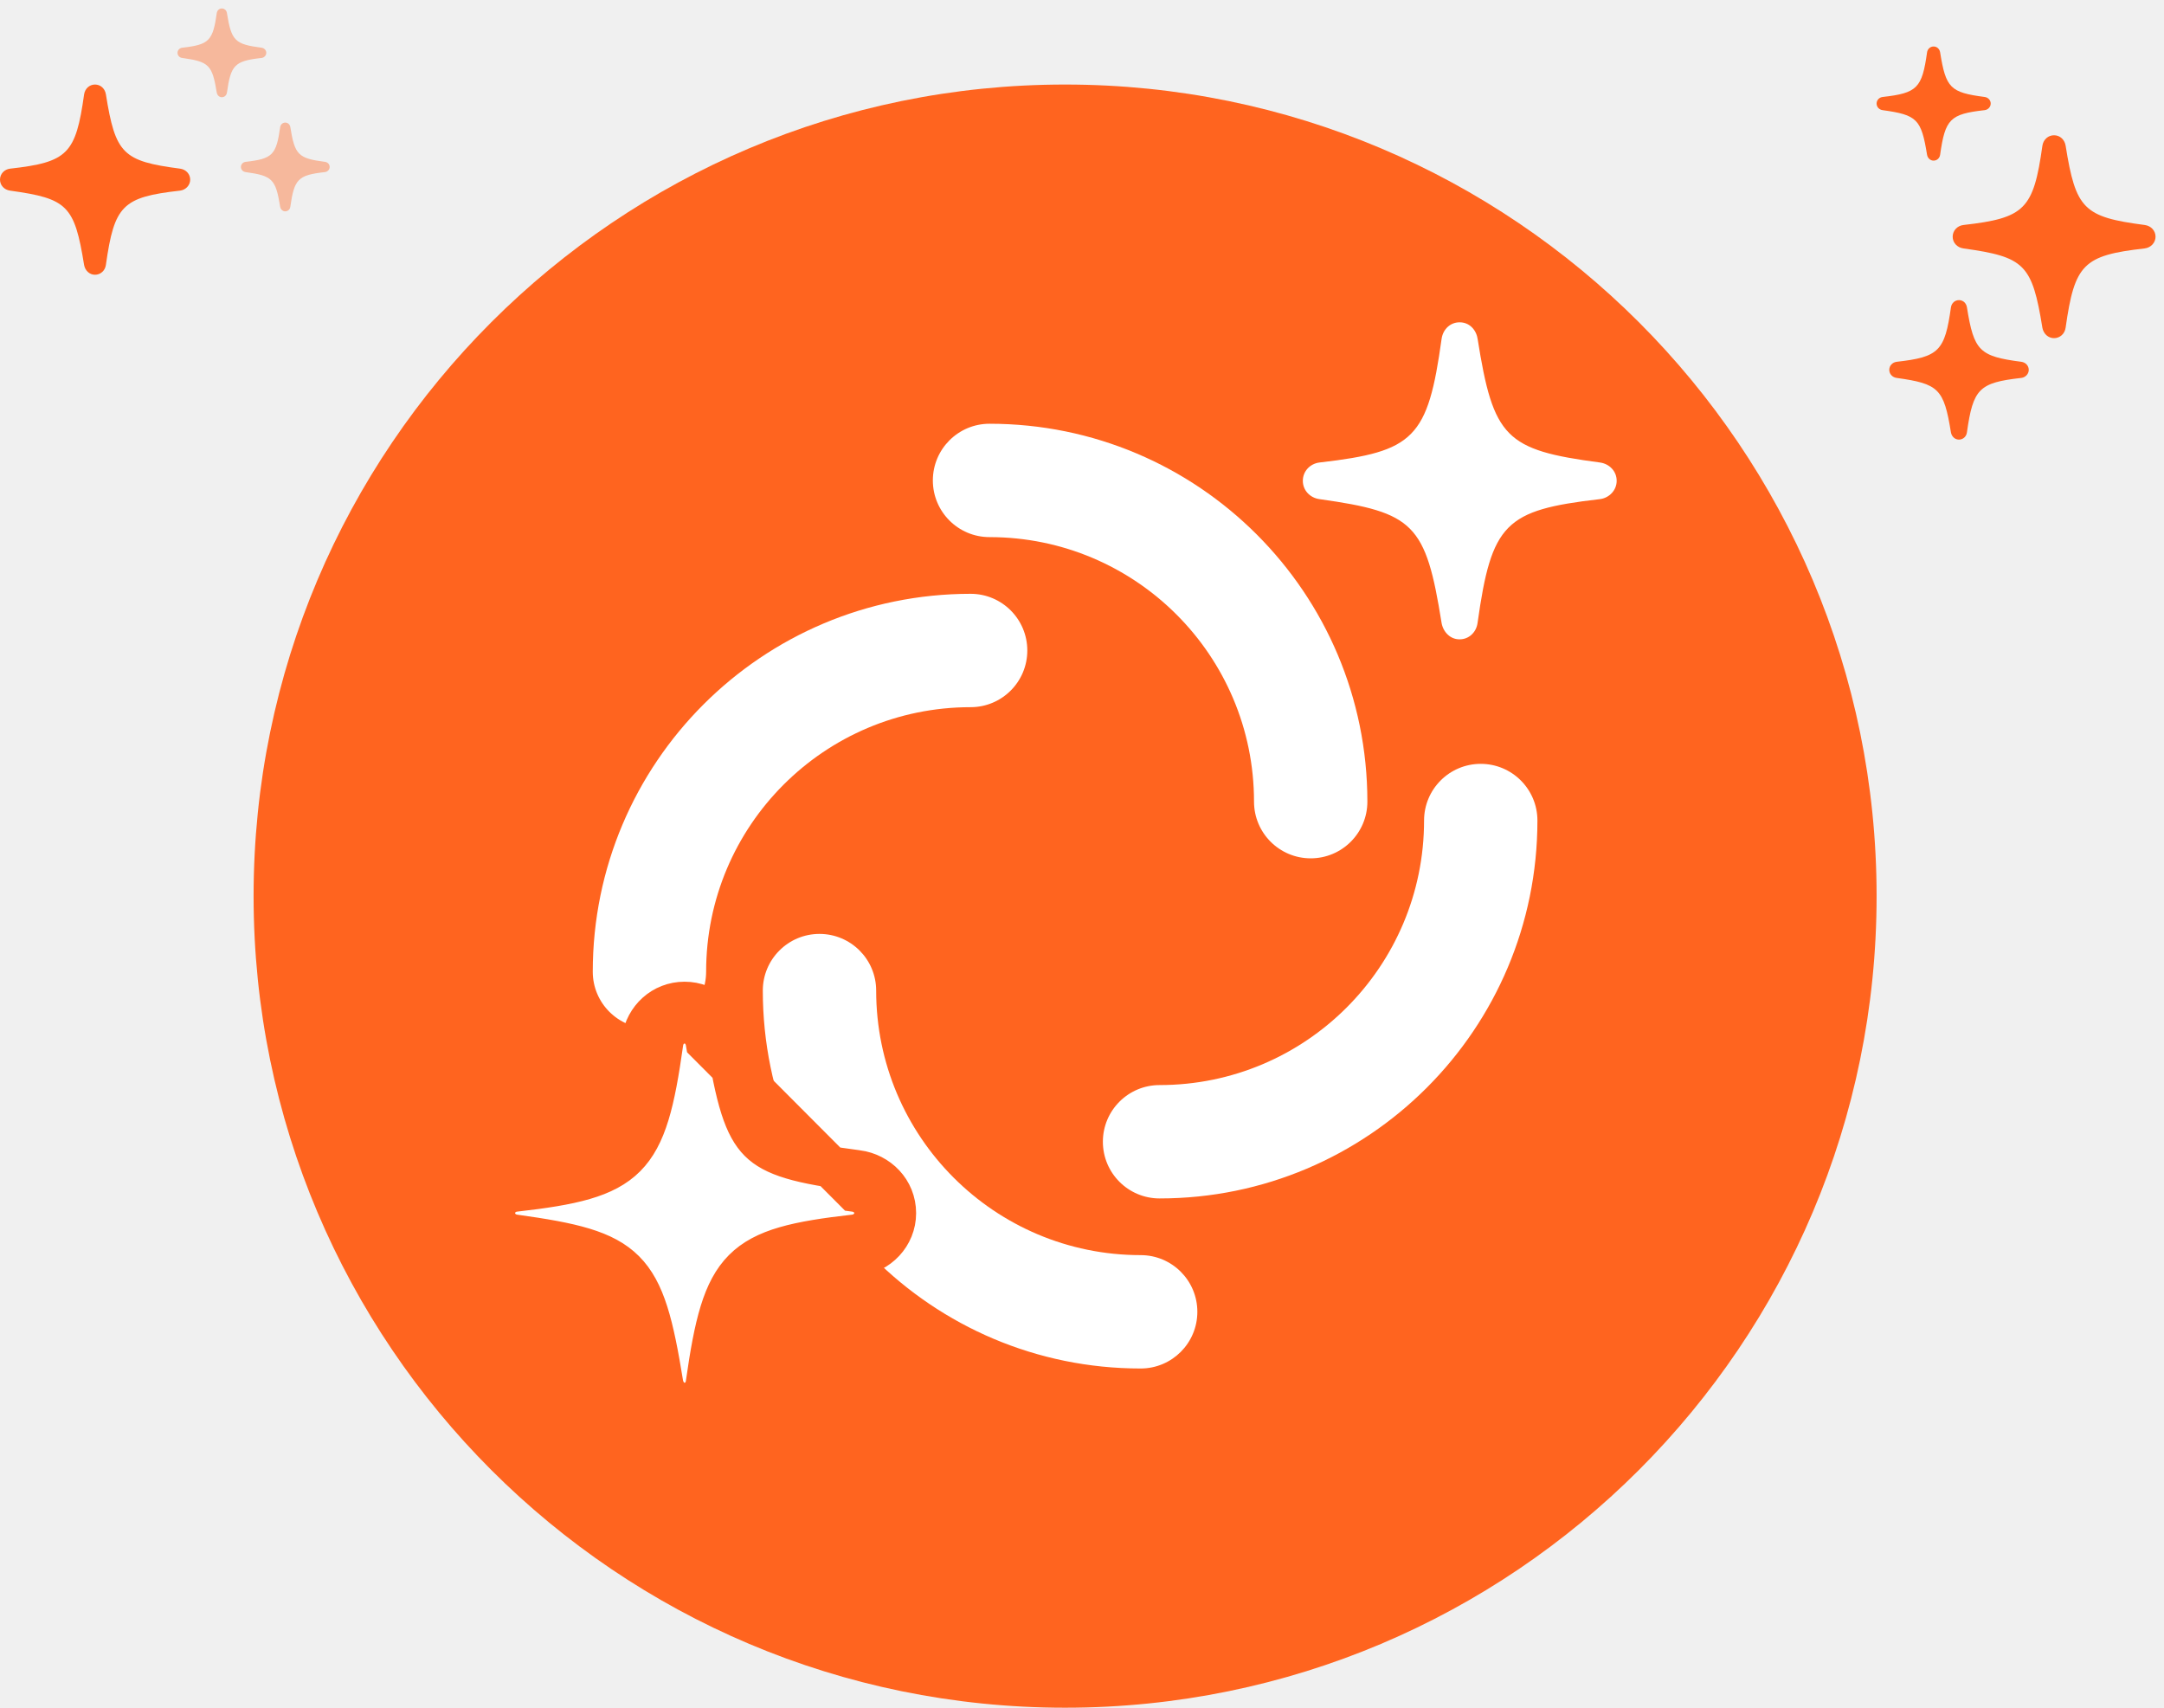
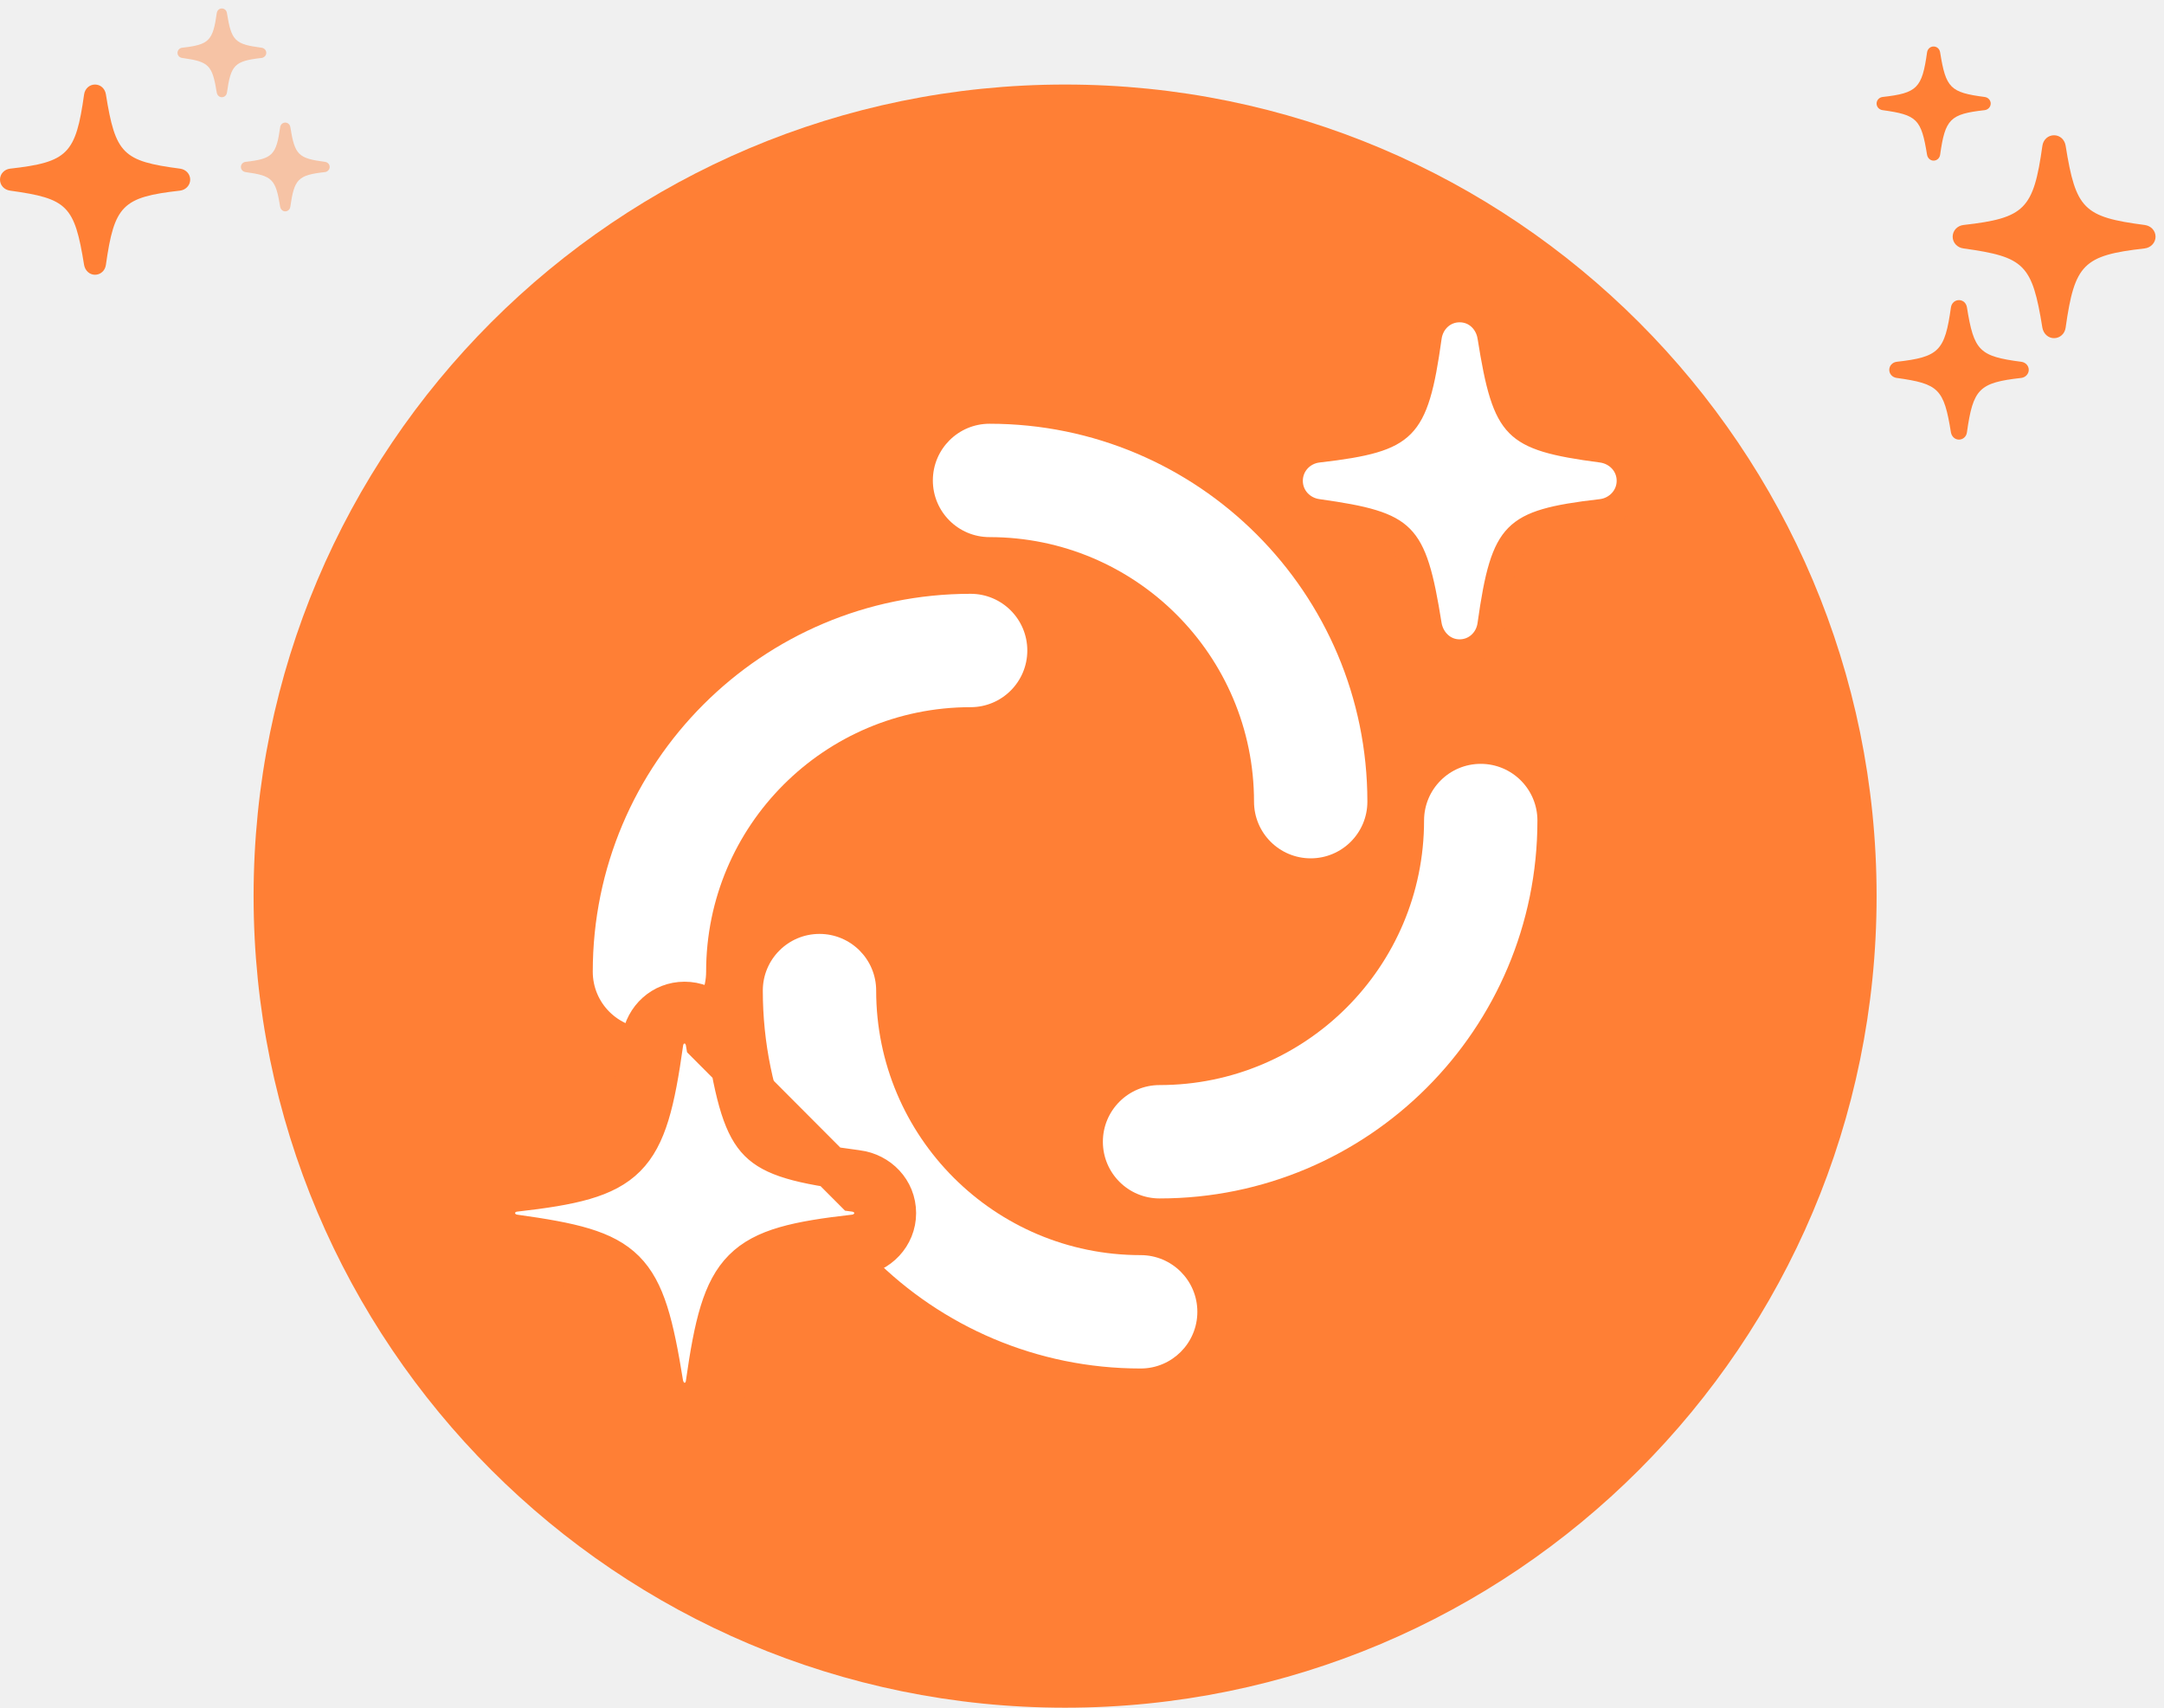
<svg xmlns="http://www.w3.org/2000/svg" width="128" height="101" viewBox="0 0 128 101" fill="none">
-   <rect x="15" y="5" width="96" height="96" rx="48" fill="#ff641f" />
+   <rect x="15" y="5" width="96" height="96" rx="48" fill="#ff7f35" />
  <path fill-rule="evenodd" clip-rule="evenodd" d="M55.178 28.415C55.178 26.564 56.678 25.062 58.53 25.062C70.874 25.062 80.88 35.069 80.88 47.413C80.88 49.264 79.379 50.765 77.528 50.765C75.676 50.765 74.175 49.264 74.175 47.413C74.175 38.772 67.171 31.767 58.53 31.767C56.678 31.767 55.178 30.267 55.178 28.415Z" fill="white" />
  <path fill-rule="evenodd" clip-rule="evenodd" d="M70.823 77.585C70.823 79.436 69.322 80.938 67.47 80.938C55.126 80.938 45.12 70.931 45.12 58.587C45.12 56.736 46.621 55.235 48.472 55.235C50.324 55.235 51.825 56.736 51.825 58.587C51.825 67.228 58.83 74.233 67.47 74.233C69.322 74.233 70.823 75.734 70.823 77.585Z" fill="white" />
  <path fill-rule="evenodd" clip-rule="evenodd" d="M38.415 60.823C36.563 60.823 35.062 59.322 35.062 57.47C35.062 45.127 45.069 35.12 57.413 35.12C59.264 35.12 60.765 36.621 60.765 38.473C60.765 40.324 59.264 41.825 57.413 41.825C48.772 41.825 41.767 48.83 41.767 57.47C41.767 59.322 40.267 60.823 38.415 60.823Z" fill="white" />
  <path fill-rule="evenodd" clip-rule="evenodd" d="M87.585 45.177C89.436 45.177 90.938 46.678 90.938 48.53C90.938 60.873 80.931 70.88 68.588 70.88C66.736 70.88 65.235 69.379 65.235 67.527C65.235 65.676 66.736 64.175 68.588 64.175C77.228 64.175 84.233 57.17 84.233 48.53C84.233 46.678 85.734 45.177 87.585 45.177Z" fill="white" />
-   <path d="M30.446 73.05C37.222 73.993 38.061 74.798 39.2 81.85C39.327 82.528 39.856 83 40.489 83C41.144 83 41.685 82.517 41.777 81.838C42.778 74.787 43.732 73.821 50.542 73.05C51.232 72.969 51.75 72.406 51.75 71.75C51.75 71.083 51.244 70.542 50.554 70.45L41.777 61.65C41.662 60.972 41.144 60.5 40.489 60.5C39.844 60.5 39.304 60.972 39.2 61.662C38.211 68.713 37.256 69.679 30.446 70.45C29.756 70.531 29.25 71.083 29.25 71.75C29.25 72.406 29.745 72.958 30.446 73.05ZM30.446 73.05L30.278 74.257C30.28 74.257 30.281 74.257 30.282 74.257M30.446 73.05L30.288 74.258C30.286 74.258 30.284 74.258 30.282 74.257M30.282 74.257C31.972 74.493 33.21 74.71 34.158 74.997C35.09 75.28 35.663 75.609 36.075 76.02C36.489 76.435 36.833 77.028 37.144 78.003C37.458 78.99 37.713 80.284 37.997 82.044L37.999 82.059L38.002 82.073C38.222 83.254 39.196 84.219 40.489 84.219C41.783 84.219 42.812 83.256 42.984 82.006C43.233 80.251 43.47 78.952 43.776 77.957C44.078 76.974 44.425 76.37 44.844 75.949C45.711 75.08 47.197 74.655 50.679 74.261L50.683 74.26C51.945 74.113 52.969 73.066 52.969 71.75C52.969 70.414 51.951 69.407 50.715 69.242L50.712 69.242C49.022 69.021 47.782 68.811 46.833 68.526C45.901 68.246 45.324 67.916 44.91 67.501C44.492 67.082 44.144 66.484 43.832 65.505C43.516 64.514 43.261 63.217 42.98 61.458L42.98 61.458L42.978 61.447C42.775 60.246 41.802 59.281 40.489 59.281C39.203 59.281 38.182 60.233 37.995 61.481L37.995 61.481L37.993 61.492C37.747 63.249 37.512 64.549 37.207 65.545C36.907 66.527 36.561 67.131 36.142 67.552C35.278 68.42 33.792 68.845 30.309 69.239L30.309 69.239L30.305 69.24C29.035 69.388 28.031 70.43 28.031 71.75C28.031 73.058 29.02 74.089 30.282 74.257Z" fill="white" stroke="#ff641f" stroke-width="2.438" />
-   <path d="M94.721 30.328L94.724 30.328C95.68 30.215 96.438 29.418 96.438 28.438C96.438 27.442 95.686 26.676 94.746 26.549L94.744 26.549C93.35 26.365 92.314 26.188 91.515 25.946C90.728 25.707 90.22 25.42 89.848 25.043C89.473 24.664 89.173 24.132 88.91 23.297C88.644 22.455 88.432 21.361 88.2 19.894L88.2 19.894L88.198 19.887C88.046 18.979 87.32 18.25 86.334 18.25C85.369 18.25 84.608 18.97 84.468 19.911L84.468 19.911L84.467 19.919C84.263 21.384 84.068 22.482 83.811 23.328C83.557 24.166 83.259 24.703 82.882 25.085C82.114 25.865 80.817 26.22 77.957 26.547L77.957 26.547L77.954 26.547C76.993 26.661 76.25 27.453 76.25 28.438C76.25 29.412 76.98 30.197 77.939 30.326C79.334 30.522 80.368 30.704 81.166 30.949C81.952 31.19 82.457 31.476 82.826 31.85C83.198 32.226 83.496 32.753 83.758 33.584C84.023 34.423 84.234 35.515 84.469 36.982L84.471 36.992L84.472 37.001C84.638 37.896 85.366 38.625 86.334 38.625C87.308 38.625 88.074 37.896 88.202 36.955C88.408 35.492 88.605 34.394 88.863 33.548C89.118 32.71 89.417 32.172 89.794 31.79C90.564 31.01 91.861 30.655 94.721 30.328Z" fill="white" stroke="#ff641f" stroke-width="1.625" />
-   <path d="M121.494 20C121.844 20 122.132 19.742 122.181 19.38C122.715 15.62 123.224 15.104 126.856 14.693C127.224 14.65 127.5 14.35 127.5 14C127.5 13.644 127.23 13.356 126.862 13.307C123.248 12.834 122.782 12.374 122.181 8.614C122.12 8.252 121.844 8 121.494 8C121.15 8 120.862 8.252 120.807 8.62C120.279 12.38 119.77 12.896 116.138 13.307C115.77 13.35 115.5 13.644 115.5 14C115.5 14.35 115.764 14.644 116.138 14.693C119.752 15.196 120.199 15.626 120.807 19.387C120.874 19.748 121.156 20 121.494 20Z" fill="#ff641f" />
-   <path d="M114.372 9.5C114.568 9.5 114.73 9.355 114.758 9.151C115.058 7.036 115.345 6.746 117.388 6.515C117.595 6.491 117.75 6.322 117.75 6.125C117.75 5.925 117.598 5.763 117.391 5.735C115.359 5.469 115.096 5.211 114.758 3.095C114.724 2.891 114.568 2.75 114.372 2.75C114.178 2.75 114.016 2.891 113.985 3.099C113.688 5.214 113.402 5.504 111.359 5.735C111.152 5.759 111 5.925 111 6.125C111 6.322 111.148 6.487 111.359 6.515C113.391 6.798 113.643 7.039 113.985 9.155C114.023 9.359 114.182 9.5 114.372 9.5Z" fill="#ff641f" />
-   <path d="M115.871 26C116.111 26 116.309 25.823 116.343 25.574C116.71 22.988 117.06 22.634 119.557 22.352C119.81 22.322 120 22.115 120 21.875C120 21.63 119.814 21.432 119.561 21.398C117.077 21.074 116.757 20.757 116.343 18.172C116.301 17.923 116.111 17.75 115.871 17.75C115.635 17.75 115.436 17.923 115.398 18.176C115.036 20.762 114.686 21.116 112.189 21.398C111.936 21.428 111.75 21.63 111.75 21.875C111.75 22.115 111.931 22.318 112.189 22.352C114.673 22.698 114.981 22.993 115.398 25.578C115.445 25.827 115.639 26 115.871 26Z" fill="#ff641f" />
-   <path d="M5.619 16.25C5.947 16.25 6.217 16.008 6.263 15.669C6.764 12.143 7.241 11.66 10.646 11.275C10.991 11.235 11.25 10.953 11.25 10.625C11.25 10.291 10.997 10.021 10.652 9.975C7.264 9.532 6.827 9.101 6.263 5.575C6.206 5.236 5.947 5 5.619 5C5.297 5 5.027 5.236 4.975 5.581C4.48 9.107 4.003 9.59 0.598 9.975C0.253 10.015 0 10.291 0 10.625C0 10.953 0.247 11.229 0.598 11.275C3.986 11.746 4.406 12.149 4.975 15.675C5.038 16.014 5.303 16.25 5.619 16.25Z" fill="#ff641f" />
-   <path opacity="0.4" d="M13.122 5.75C13.275 5.75 13.402 5.637 13.423 5.479C13.656 3.834 13.879 3.608 15.468 3.428C15.629 3.41 15.75 3.278 15.75 3.125C15.75 2.969 15.632 2.843 15.471 2.822C13.89 2.615 13.686 2.414 13.423 0.768C13.396 0.61 13.275 0.5 13.122 0.5C12.972 0.5 12.846 0.61 12.822 0.771C12.591 2.416 12.368 2.642 10.779 2.822C10.618 2.84 10.5 2.969 10.5 3.125C10.5 3.278 10.615 3.407 10.779 3.428C12.36 3.648 12.556 3.836 12.822 5.482C12.851 5.64 12.975 5.75 13.122 5.75Z" fill="#ff641f" />
-   <path opacity="0.4" d="M16.872 12.5C17.025 12.5 17.151 12.387 17.173 12.229C17.406 10.584 17.629 10.358 19.218 10.178C19.379 10.159 19.5 10.028 19.5 9.875C19.5 9.719 19.382 9.593 19.221 9.572C17.64 9.365 17.436 9.164 17.173 7.518C17.146 7.36 17.025 7.25 16.872 7.25C16.722 7.25 16.596 7.36 16.572 7.521C16.341 9.166 16.118 9.392 14.529 9.572C14.368 9.59 14.25 9.719 14.25 9.875C14.25 10.028 14.365 10.157 14.529 10.178C16.11 10.398 16.306 10.586 16.572 12.232C16.601 12.39 16.725 12.5 16.872 12.5Z" fill="#ff641f" />
+   <path d="M30.446 73.05C37.222 73.993 38.061 74.798 39.2 81.85C39.327 82.528 39.856 83 40.489 83C41.144 83 41.685 82.517 41.777 81.838C42.778 74.787 43.732 73.821 50.542 73.05C51.232 72.969 51.75 72.406 51.75 71.75C51.75 71.083 51.244 70.542 50.554 70.45L41.777 61.65C41.662 60.972 41.144 60.5 40.489 60.5C39.844 60.5 39.304 60.972 39.2 61.662C38.211 68.713 37.256 69.679 30.446 70.45C29.756 70.531 29.25 71.083 29.25 71.75C29.25 72.406 29.745 72.958 30.446 73.05ZM30.446 73.05L30.278 74.257C30.28 74.257 30.281 74.257 30.282 74.257M30.446 73.05L30.288 74.258C30.286 74.258 30.284 74.258 30.282 74.257M30.282 74.257C31.972 74.493 33.21 74.71 34.158 74.997C35.09 75.28 35.663 75.609 36.075 76.02C36.489 76.435 36.833 77.028 37.144 78.003C37.458 78.99 37.713 80.284 37.997 82.044L37.999 82.059L38.002 82.073C38.222 83.254 39.196 84.219 40.489 84.219C41.783 84.219 42.812 83.256 42.984 82.006C43.233 80.251 43.47 78.952 43.776 77.957C44.078 76.974 44.425 76.37 44.844 75.949C45.711 75.08 47.197 74.655 50.679 74.261L50.683 74.26C51.945 74.113 52.969 73.066 52.969 71.75C52.969 70.414 51.951 69.407 50.715 69.242L50.712 69.242C49.022 69.021 47.782 68.811 46.833 68.526C45.901 68.246 45.324 67.916 44.91 67.501C44.492 67.082 44.144 66.484 43.832 65.505C43.516 64.514 43.261 63.217 42.98 61.458L42.98 61.458L42.978 61.447C42.775 60.246 41.802 59.281 40.489 59.281C39.203 59.281 38.182 60.233 37.995 61.481L37.995 61.481L37.993 61.492C37.747 63.249 37.512 64.549 37.207 65.545C36.907 66.527 36.561 67.131 36.142 67.552C35.278 68.42 33.792 68.845 30.309 69.239L30.309 69.239L30.305 69.24C29.035 69.388 28.031 70.43 28.031 71.75C28.031 73.058 29.02 74.089 30.282 74.257Z" fill="white" stroke="#ff7f35" stroke-width="2.438" />
+   <path d="M94.721 30.328L94.724 30.328C95.68 30.215 96.438 29.418 96.438 28.438C96.438 27.442 95.686 26.676 94.746 26.549L94.744 26.549C93.35 26.365 92.314 26.188 91.515 25.946C90.728 25.707 90.22 25.42 89.848 25.043C89.473 24.664 89.173 24.132 88.91 23.297C88.644 22.455 88.432 21.361 88.2 19.894L88.2 19.894L88.198 19.887C88.046 18.979 87.32 18.25 86.334 18.25C85.369 18.25 84.608 18.97 84.468 19.911L84.468 19.911L84.467 19.919C84.263 21.384 84.068 22.482 83.811 23.328C83.557 24.166 83.259 24.703 82.882 25.085C82.114 25.865 80.817 26.22 77.957 26.547L77.957 26.547L77.954 26.547C76.993 26.661 76.25 27.453 76.25 28.438C76.25 29.412 76.98 30.197 77.939 30.326C79.334 30.522 80.368 30.704 81.166 30.949C81.952 31.19 82.457 31.476 82.826 31.85C83.198 32.226 83.496 32.753 83.758 33.584C84.023 34.423 84.234 35.515 84.469 36.982L84.471 36.992L84.472 37.001C84.638 37.896 85.366 38.625 86.334 38.625C87.308 38.625 88.074 37.896 88.202 36.955C88.408 35.492 88.605 34.394 88.863 33.548C89.118 32.71 89.417 32.172 89.794 31.79C90.564 31.01 91.861 30.655 94.721 30.328Z" fill="white" stroke="#ff7f35" stroke-width="1.625" />
+   <path d="M121.494 20C121.844 20 122.132 19.742 122.181 19.38C122.715 15.62 123.224 15.104 126.856 14.693C127.224 14.65 127.5 14.35 127.5 14C127.5 13.644 127.23 13.356 126.862 13.307C123.248 12.834 122.782 12.374 122.181 8.614C122.12 8.252 121.844 8 121.494 8C121.15 8 120.862 8.252 120.807 8.62C120.279 12.38 119.77 12.896 116.138 13.307C115.77 13.35 115.5 13.644 115.5 14C115.5 14.35 115.764 14.644 116.138 14.693C119.752 15.196 120.199 15.626 120.807 19.387C120.874 19.748 121.156 20 121.494 20Z" fill="#ff7f35" />
+   <path d="M114.372 9.5C114.568 9.5 114.73 9.355 114.758 9.151C115.058 7.036 115.345 6.746 117.388 6.515C117.595 6.491 117.75 6.322 117.75 6.125C117.75 5.925 117.598 5.763 117.391 5.735C115.359 5.469 115.096 5.211 114.758 3.095C114.724 2.891 114.568 2.75 114.372 2.75C114.178 2.75 114.016 2.891 113.985 3.099C113.688 5.214 113.402 5.504 111.359 5.735C111.152 5.759 111 5.925 111 6.125C111 6.322 111.148 6.487 111.359 6.515C113.391 6.798 113.643 7.039 113.985 9.155C114.023 9.359 114.182 9.5 114.372 9.5Z" fill="#ff7f35" />
+   <path d="M115.871 26C116.111 26 116.309 25.823 116.343 25.574C116.71 22.988 117.06 22.634 119.557 22.352C119.81 22.322 120 22.115 120 21.875C120 21.63 119.814 21.432 119.561 21.398C117.077 21.074 116.757 20.757 116.343 18.172C116.301 17.923 116.111 17.75 115.871 17.75C115.635 17.75 115.436 17.923 115.398 18.176C115.036 20.762 114.686 21.116 112.189 21.398C111.936 21.428 111.75 21.63 111.75 21.875C111.75 22.115 111.931 22.318 112.189 22.352C114.673 22.698 114.981 22.993 115.398 25.578C115.445 25.827 115.639 26 115.871 26Z" fill="#ff7f35" />
+   <path d="M5.619 16.25C5.947 16.25 6.217 16.008 6.263 15.669C6.764 12.143 7.241 11.66 10.646 11.275C10.991 11.235 11.25 10.953 11.25 10.625C11.25 10.291 10.997 10.021 10.652 9.975C7.264 9.532 6.827 9.101 6.263 5.575C6.206 5.236 5.947 5 5.619 5C5.297 5 5.027 5.236 4.975 5.581C4.48 9.107 4.003 9.59 0.598 9.975C0.253 10.015 0 10.291 0 10.625C0 10.953 0.247 11.229 0.598 11.275C3.986 11.746 4.406 12.149 4.975 15.675C5.038 16.014 5.303 16.25 5.619 16.25Z" fill="#ff7f35" />
+   <path opacity="0.4" d="M13.122 5.75C13.275 5.75 13.402 5.637 13.423 5.479C13.656 3.834 13.879 3.608 15.468 3.428C15.629 3.41 15.75 3.278 15.75 3.125C15.75 2.969 15.632 2.843 15.471 2.822C13.89 2.615 13.686 2.414 13.423 0.768C13.396 0.61 13.275 0.5 13.122 0.5C12.972 0.5 12.846 0.61 12.822 0.771C12.591 2.416 12.368 2.642 10.779 2.822C10.618 2.84 10.5 2.969 10.5 3.125C10.5 3.278 10.615 3.407 10.779 3.428C12.36 3.648 12.556 3.836 12.822 5.482C12.851 5.64 12.975 5.75 13.122 5.75Z" fill="#ff7f35" />
+   <path opacity="0.4" d="M16.872 12.5C17.025 12.5 17.151 12.387 17.173 12.229C17.406 10.584 17.629 10.358 19.218 10.178C19.379 10.159 19.5 10.028 19.5 9.875C19.5 9.719 19.382 9.593 19.221 9.572C17.64 9.365 17.436 9.164 17.173 7.518C17.146 7.36 17.025 7.25 16.872 7.25C16.722 7.25 16.596 7.36 16.572 7.521C16.341 9.166 16.118 9.392 14.529 9.572C14.368 9.59 14.25 9.719 14.25 9.875C14.25 10.028 14.365 10.157 14.529 10.178C16.11 10.398 16.306 10.586 16.572 12.232C16.601 12.39 16.725 12.5 16.872 12.5Z" fill="#ff7f35" />
</svg>
